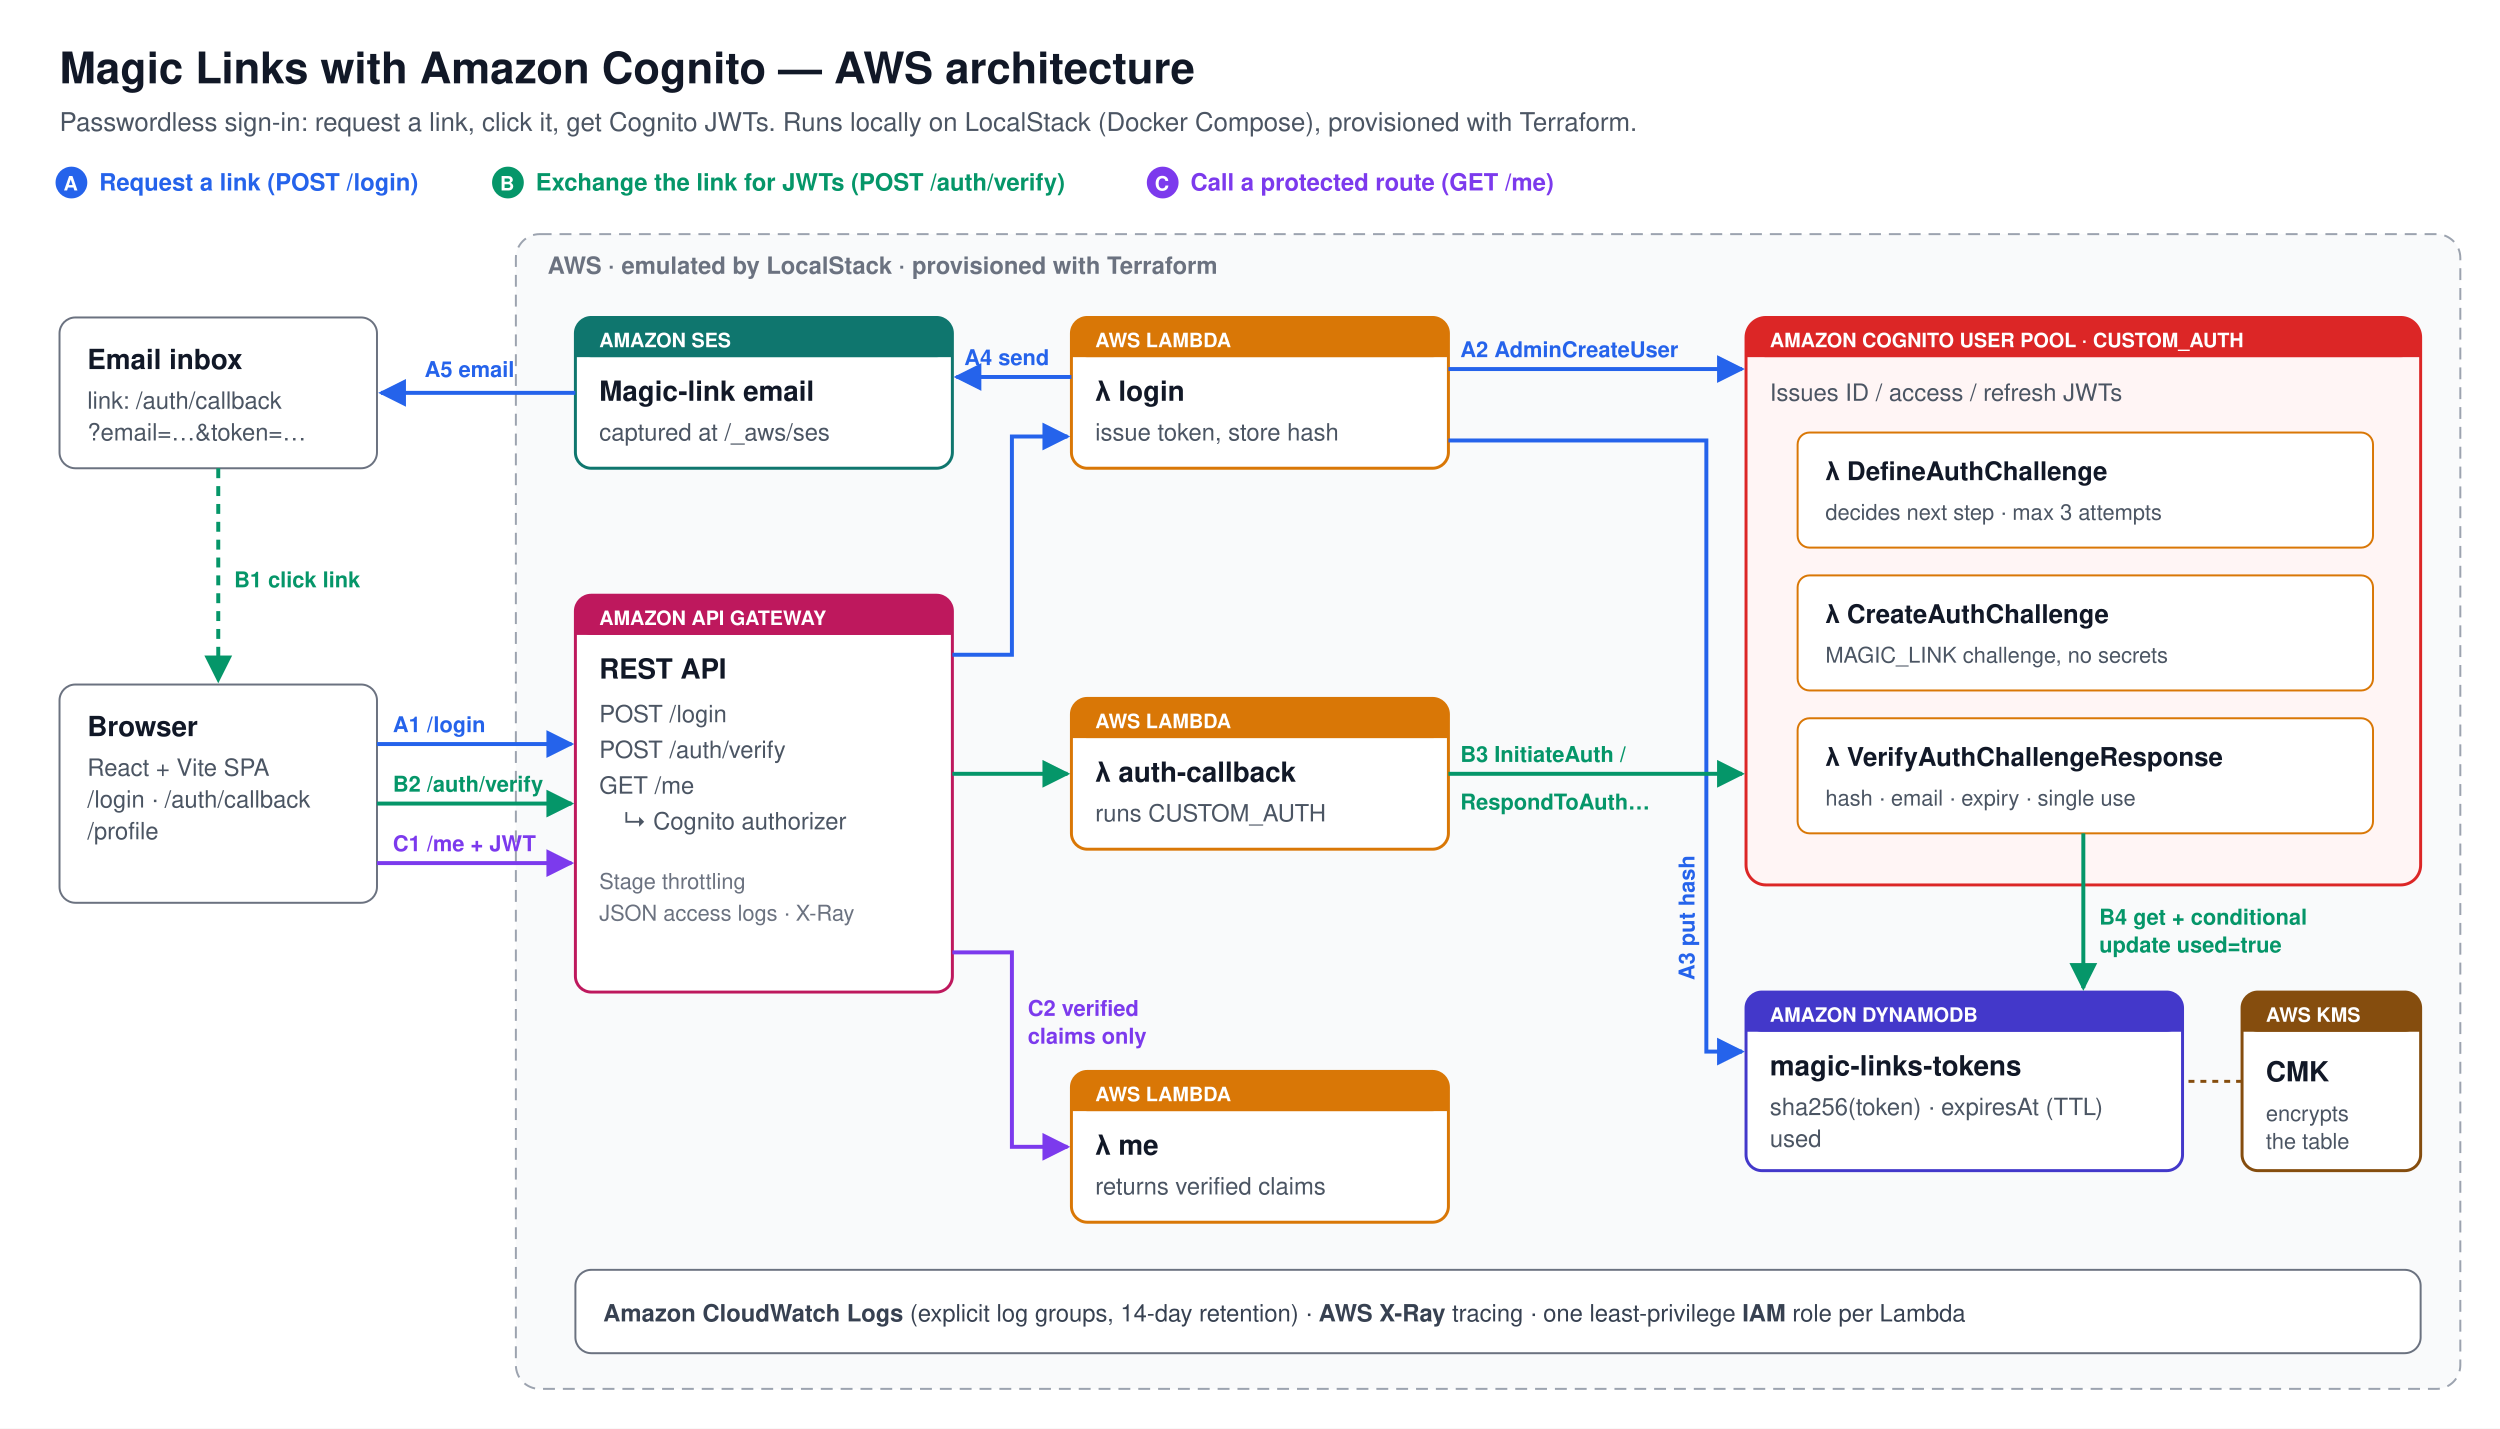
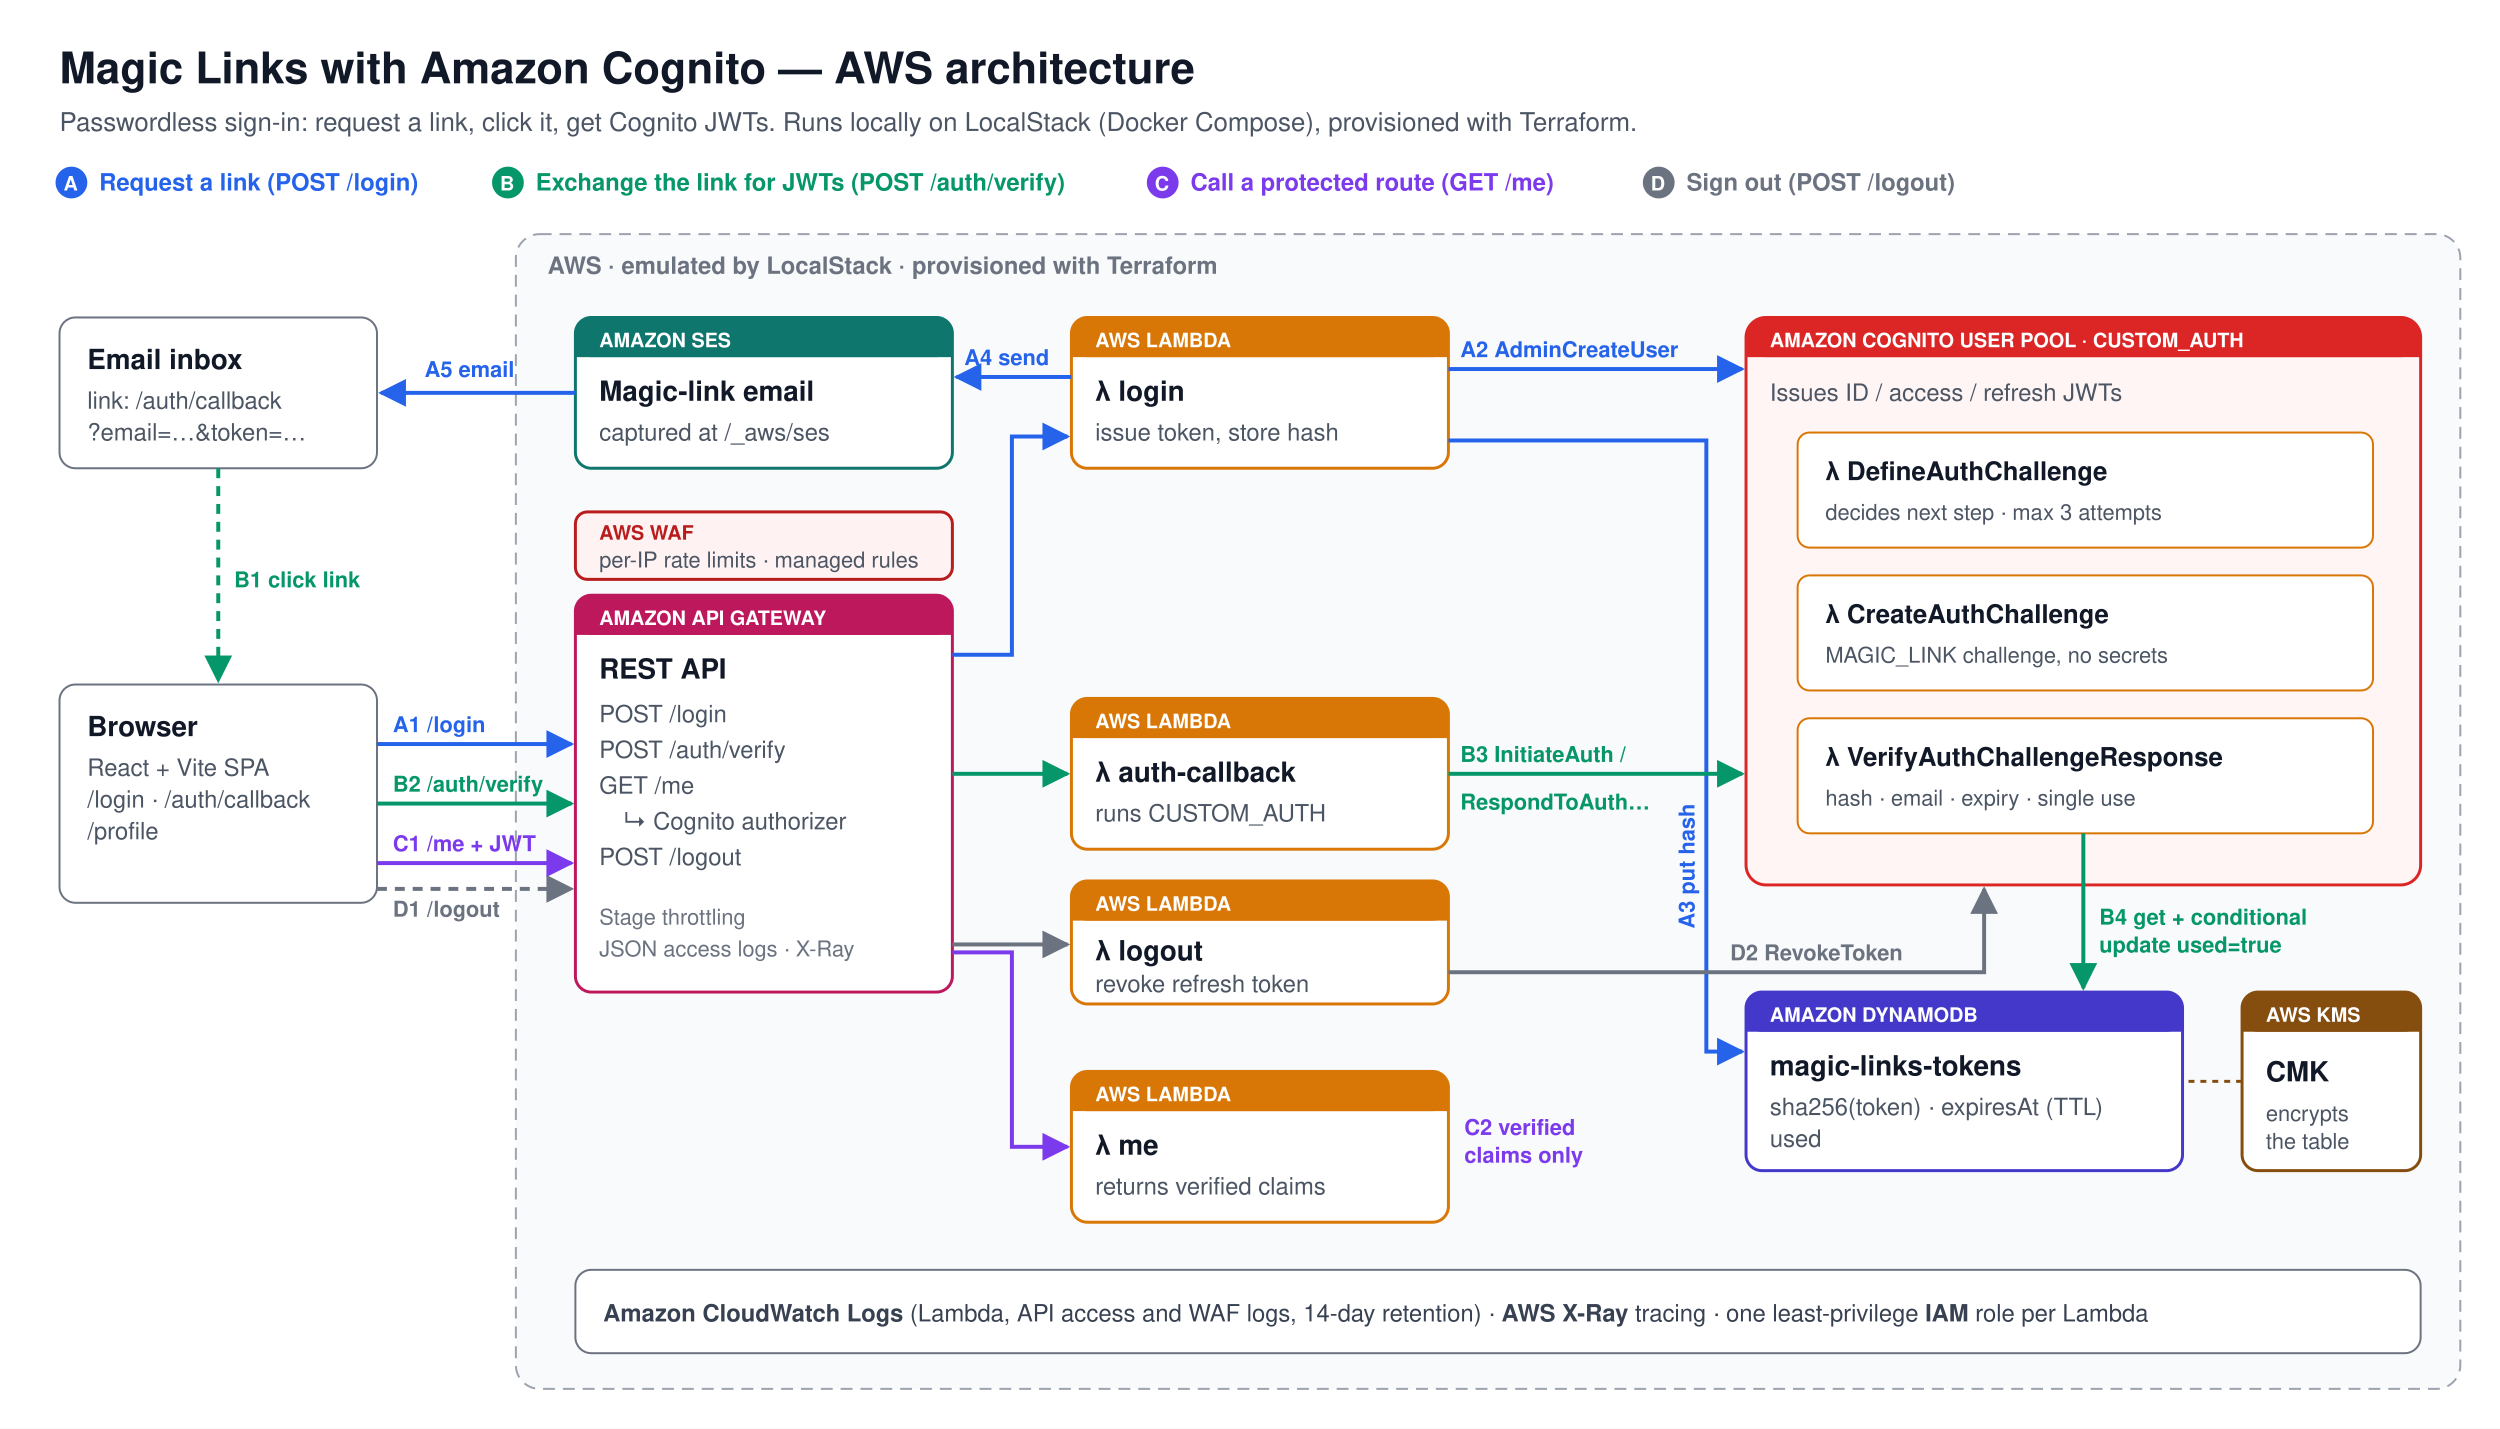
<svg xmlns="http://www.w3.org/2000/svg" viewBox="0 0 1260 720" width="1260" height="720" font-family="-apple-system, BlinkMacSystemFont, 'Segoe UI', Helvetica, Arial, sans-serif">
  <defs>
    <marker id="a-blue" viewBox="0 0 10 10" refX="9" refY="5" markerWidth="7" markerHeight="7" orient="auto-start-reverse">
      <path d="M0,0 L10,5 L0,10 z" fill="#2563eb" />
    </marker>
    <marker id="a-green" viewBox="0 0 10 10" refX="9" refY="5" markerWidth="7" markerHeight="7" orient="auto-start-reverse">
      <path d="M0,0 L10,5 L0,10 z" fill="#059669" />
    </marker>
    <marker id="a-purple" viewBox="0 0 10 10" refX="9" refY="5" markerWidth="7" markerHeight="7" orient="auto-start-reverse">
      <path d="M0,0 L10,5 L0,10 z" fill="#7c3aed" />
    </marker>
    <marker id="a-gray" viewBox="0 0 10 10" refX="9" refY="5" markerWidth="7" markerHeight="7" orient="auto-start-reverse">
      <path d="M0,0 L10,5 L0,10 z" fill="#6b7280" />
    </marker>
  </defs>
  <rect width="1260" height="720" fill="#ffffff" />
  <text x="30" y="42" font-size="22" font-weight="700" fill="#111827">Magic Links with Amazon Cognito — AWS architecture</text>
  <text x="30" y="66" font-size="13" fill="#4b5563">Passwordless sign-in: request a link, click it, get Cognito JWTs. Runs locally on LocalStack (Docker Compose), provisioned with Terraform.</text>
  <g font-size="12" font-weight="600">
    <circle cx="36" cy="92" r="8" fill="#2563eb" />
    <text x="32" y="96" fill="#fff" font-size="10">A</text>
    <text x="50" y="96" fill="#2563eb">Request a link (POST /login)</text>
    <circle cx="256" cy="92" r="8" fill="#059669" />
    <text x="252" y="96" fill="#fff" font-size="10">B</text>
    <text x="270" y="96" fill="#059669">Exchange the link for JWTs (POST /auth/verify)</text>
    <circle cx="586" cy="92" r="8" fill="#7c3aed" />
    <text x="582" y="96" fill="#fff" font-size="10">C</text>
    <text x="600" y="96" fill="#7c3aed">Call a protected route (GET /me)</text>
+     <circle cx="836" cy="92" r="8" fill="#6b7280" />
+     <text x="832" y="96" fill="#fff" font-size="10">D</text>
+     <text x="850" y="96" fill="#6b7280">Sign out (POST /logout)</text>
  </g>
  <rect x="260" y="118" width="980" height="582" rx="12" fill="#f9fafb" stroke="#9ca3af" stroke-dasharray="6 4" />
  <text x="276" y="138" font-size="12" font-weight="600" fill="#6b7280">AWS · emulated by LocalStack · provisioned with Terraform</text>
  <rect x="30" y="160" width="160" height="76" rx="8" fill="#fff" stroke="#6b7280" />
  <text x="44" y="186" font-size="14" font-weight="700" fill="#111827">Email inbox</text>
  <text x="44" y="206" font-size="12" fill="#4b5563">link: /auth/callback</text>
  <text x="44" y="222" font-size="12" fill="#4b5563">?email=…&amp;token=…</text>
  <rect x="30" y="345" width="160" height="110" rx="8" fill="#fff" stroke="#6b7280" />
  <text x="44" y="371" font-size="14" font-weight="700" fill="#111827">Browser</text>
  <text x="44" y="391" font-size="12" fill="#4b5563">React + Vite SPA</text>
  <text x="44" y="407" font-size="12" fill="#4b5563">/login · /auth/callback</text>
  <text x="44" y="423" font-size="12" fill="#4b5563">/profile</text>
  <rect x="290" y="160" width="190" height="76" rx="8" fill="#fff" stroke="#0f766e" stroke-width="1.5" />
  <rect x="290" y="160" width="190" height="20" rx="8" fill="#0f766e" />
  <rect x="290" y="172" width="190" height="8" fill="#0f766e" />
  <text x="302" y="175" font-size="10" font-weight="700" fill="#fff">AMAZON SES</text>
  <text x="302" y="202" font-size="14" font-weight="700" fill="#111827">Magic-link email</text>
  <text x="302" y="222" font-size="12" fill="#4b5563">captured at /_aws/ses</text>
+   <rect x="290" y="258" width="190" height="34" rx="6" fill="#fef2f2" stroke="#b91c1c" stroke-width="1.5" />
+   <text x="302" y="272" font-size="10" font-weight="700" fill="#b91c1c">AWS WAF</text>
+   <text x="302" y="286" font-size="11" fill="#4b5563">per-IP rate limits · managed rules</text>
  <rect x="290" y="300" width="190" height="200" rx="8" fill="#fff" stroke="#be185d" stroke-width="1.5" />
  <rect x="290" y="300" width="190" height="20" rx="8" fill="#be185d" />
  <rect x="290" y="312" width="190" height="8" fill="#be185d" />
  <text x="302" y="315" font-size="10" font-weight="700" fill="#fff">AMAZON API GATEWAY</text>
  <text x="302" y="342" font-size="14" font-weight="700" fill="#111827">REST API</text>
  <text x="302" y="364" font-size="12" fill="#4b5563">POST /login</text>
  <text x="302" y="382" font-size="12" fill="#4b5563">POST /auth/verify</text>
  <text x="302" y="400" font-size="12" fill="#4b5563">GET /me</text>
  <text x="314" y="418" font-size="12" fill="#4b5563">↳ Cognito authorizer</text>
-   <text x="302" y="448" font-size="11" fill="#6b7280">Stage throttling</text>
-   <text x="302" y="464" font-size="11" fill="#6b7280">JSON access logs · X-Ray</text>
+   <text x="302" y="436" font-size="12" fill="#4b5563">POST /logout</text>
+   <text x="302" y="466" font-size="11" fill="#6b7280">Stage throttling</text>
+   <text x="302" y="482" font-size="11" fill="#6b7280">JSON access logs · X-Ray</text>
  <g>
    <rect x="540" y="160" width="190" height="76" rx="8" fill="#fff" stroke="#d97706" stroke-width="1.5" />
    <rect x="540" y="160" width="190" height="20" rx="8" fill="#d97706" />
    <rect x="540" y="172" width="190" height="8" fill="#d97706" />
    <text x="552" y="175" font-size="10" font-weight="700" fill="#fff">AWS LAMBDA</text>
    <text x="552" y="202" font-size="14" font-weight="700" fill="#111827">λ login</text>
    <text x="552" y="222" font-size="12" fill="#4b5563">issue token, store hash</text>
    <rect x="540" y="352" width="190" height="76" rx="8" fill="#fff" stroke="#d97706" stroke-width="1.5" />
    <rect x="540" y="352" width="190" height="20" rx="8" fill="#d97706" />
    <rect x="540" y="364" width="190" height="8" fill="#d97706" />
    <text x="552" y="367" font-size="10" font-weight="700" fill="#fff">AWS LAMBDA</text>
    <text x="552" y="394" font-size="14" font-weight="700" fill="#111827">λ auth-callback</text>
    <text x="552" y="414" font-size="12" fill="#4b5563">runs CUSTOM_AUTH</text>
    <rect x="540" y="540" width="190" height="76" rx="8" fill="#fff" stroke="#d97706" stroke-width="1.5" />
    <rect x="540" y="540" width="190" height="20" rx="8" fill="#d97706" />
    <rect x="540" y="552" width="190" height="8" fill="#d97706" />
    <text x="552" y="555" font-size="10" font-weight="700" fill="#fff">AWS LAMBDA</text>
    <text x="552" y="582" font-size="14" font-weight="700" fill="#111827">λ me</text>
    <text x="552" y="602" font-size="12" fill="#4b5563">returns verified claims</text>
+   </g>
+   <g>
+     <rect x="540" y="444" width="190" height="62" rx="8" fill="#fff" stroke="#d97706" stroke-width="1.5" />
+     <rect x="540" y="444" width="190" height="20" rx="8" fill="#d97706" />
+     <rect x="540" y="456" width="190" height="8" fill="#d97706" />
+     <text x="552" y="459" font-size="10" font-weight="700" fill="#fff">AWS LAMBDA</text>
+     <text x="552" y="484" font-size="14" font-weight="700" fill="#111827">λ logout</text>
+     <text x="552" y="500" font-size="12" fill="#4b5563">revoke refresh token</text>
  </g>
  <rect x="880" y="160" width="340" height="286" rx="10" fill="#fff5f5" stroke="#dc2626" stroke-width="1.5" />
  <rect x="880" y="160" width="340" height="20" rx="10" fill="#dc2626" />
  <rect x="880" y="172" width="340" height="8" fill="#dc2626" />
  <text x="892" y="175" font-size="10" font-weight="700" fill="#fff">AMAZON COGNITO USER POOL · CUSTOM_AUTH</text>
  <text x="892" y="202" font-size="12" fill="#4b5563">Issues ID / access / refresh JWTs</text>
  <g font-size="13" font-weight="700" fill="#111827">
    <rect x="906" y="218" width="290" height="58" rx="6" fill="#fff" stroke="#d97706" />
    <text x="920" y="242">λ DefineAuthChallenge</text>
    <text x="920" y="262" font-size="11" font-weight="400" fill="#4b5563">decides next step · max 3 attempts</text>
    <rect x="906" y="290" width="290" height="58" rx="6" fill="#fff" stroke="#d97706" />
    <text x="920" y="314">λ CreateAuthChallenge</text>
    <text x="920" y="334" font-size="11" font-weight="400" fill="#4b5563">MAGIC_LINK challenge, no secrets</text>
    <rect x="906" y="362" width="290" height="58" rx="6" fill="#fff" stroke="#d97706" />
    <text x="920" y="386">λ VerifyAuthChallengeResponse</text>
    <text x="920" y="406" font-size="11" font-weight="400" fill="#4b5563">hash · email · expiry · single use</text>
  </g>
  <rect x="880" y="500" width="220" height="90" rx="8" fill="#fff" stroke="#4338ca" stroke-width="1.5" />
  <rect x="880" y="500" width="220" height="20" rx="8" fill="#4338ca" />
  <rect x="880" y="512" width="220" height="8" fill="#4338ca" />
  <text x="892" y="515" font-size="10" font-weight="700" fill="#fff">AMAZON DYNAMODB</text>
  <text x="892" y="542" font-size="14" font-weight="700" fill="#111827">magic-links-tokens</text>
  <text x="892" y="562" font-size="12" fill="#4b5563">sha256(token) · expiresAt (TTL)</text>
  <text x="892" y="578" font-size="12" fill="#4b5563">used</text>
  <rect x="1130" y="500" width="90" height="90" rx="8" fill="#fff" stroke="#854d0e" stroke-width="1.5" />
  <rect x="1130" y="500" width="90" height="20" rx="8" fill="#854d0e" />
  <rect x="1130" y="512" width="90" height="8" fill="#854d0e" />
  <text x="1142" y="515" font-size="10" font-weight="700" fill="#fff">AWS KMS</text>
  <text x="1142" y="545" font-size="14" font-weight="700" fill="#111827">CMK</text>
  <text x="1142" y="565" font-size="11" fill="#4b5563">encrypts</text>
  <text x="1142" y="579" font-size="11" fill="#4b5563">the table</text>
  <rect x="290" y="640" width="930" height="42" rx="8" fill="#fff" stroke="#6b7280" />
  <text x="304" y="666" font-size="12" fill="#374151">
-     <tspan font-weight="700">Amazon CloudWatch Logs</tspan> (explicit log groups, 14-day retention) · <tspan font-weight="700">AWS X-Ray</tspan> tracing · one least-privilege <tspan font-weight="700">IAM</tspan> role per Lambda</text>
+     <tspan font-weight="700">Amazon CloudWatch Logs</tspan> (Lambda, API access and WAF logs, 14-day retention) · <tspan font-weight="700">AWS X-Ray</tspan> tracing · one least-privilege <tspan font-weight="700">IAM</tspan> role per Lambda</text>
  <g fill="none" stroke="#2563eb" stroke-width="2">
    <path d="M190 375 H288" marker-end="url(#a-blue)" />
    <path d="M480 330 H510 V220 H538" marker-end="url(#a-blue)" />
    <path d="M730 186 H878" marker-end="url(#a-blue)" />
    <path d="M730 222 H860 V530 H878" marker-end="url(#a-blue)" />
    <path d="M540 190 H482" marker-end="url(#a-blue)" />
    <path d="M290 198 H192" marker-end="url(#a-blue)" />
  </g>
  <g font-size="11" fill="#2563eb" font-weight="600">
    <text x="198" y="369">A1 /login</text>
    <text x="736" y="180">A2 AdminCreateUser</text>
-     <text x="854" y="494" transform="rotate(-90 854 494)">A3 put hash</text>
+     <text x="854" y="468" transform="rotate(-90 854 468)">A3 put hash</text>
    <text x="486" y="184">A4 send</text>
    <text x="214" y="190">A5 email</text>
  </g>
  <g fill="none" stroke="#059669" stroke-width="2">
    <path d="M110 236 V343" stroke-dasharray="5 4" marker-end="url(#a-green)" />
    <path d="M190 405 H288" marker-end="url(#a-green)" />
    <path d="M480 390 H538" marker-end="url(#a-green)" />
    <path d="M730 390 H878" marker-end="url(#a-green)" />
    <path d="M1050 420 V498" marker-end="url(#a-green)" />
  </g>
  <g font-size="11" fill="#059669" font-weight="600">
    <text x="118" y="296">B1 click link</text>
    <text x="198" y="399">B2 /auth/verify</text>
    <text x="736" y="384">B3 InitiateAuth /</text>
    <text x="736" y="408">RespondToAuth…</text>
    <text x="1058" y="466">B4 get + conditional</text>
    <text x="1058" y="480">update used=true</text>
  </g>
  <g fill="none" stroke="#7c3aed" stroke-width="2">
    <path d="M190 435 H288" marker-end="url(#a-purple)" />
    <path d="M480 480 H510 V578 H538" marker-end="url(#a-purple)" />
  </g>
  <g font-size="11" fill="#7c3aed" font-weight="600">
    <text x="198" y="429">C1 /me + JWT</text>
-     <text x="518" y="512">C2 verified</text>
-     <text x="518" y="526">claims only</text>
+     <text x="738" y="572">C2 verified</text>
+     <text x="738" y="586">claims only</text>
+   </g>
+   <g fill="none" stroke="#6b7280" stroke-width="2">
+     <path d="M190 448 H288" stroke-dasharray="5 4" marker-end="url(#a-gray)" />
+     <path d="M480 476 H538" marker-end="url(#a-gray)" />
+     <path d="M730 490 H1000 V448" marker-end="url(#a-gray)" />
+   </g>
+   <g font-size="11" fill="#6b7280" font-weight="600">
+     <text x="198" y="462">D1 /logout</text>
+     <text x="872" y="484">D2 RevokeToken</text>
  </g>
  <path d="M1130 545 H1102" fill="none" stroke="#854d0e" stroke-width="1.5" stroke-dasharray="3 3" />
</svg>
